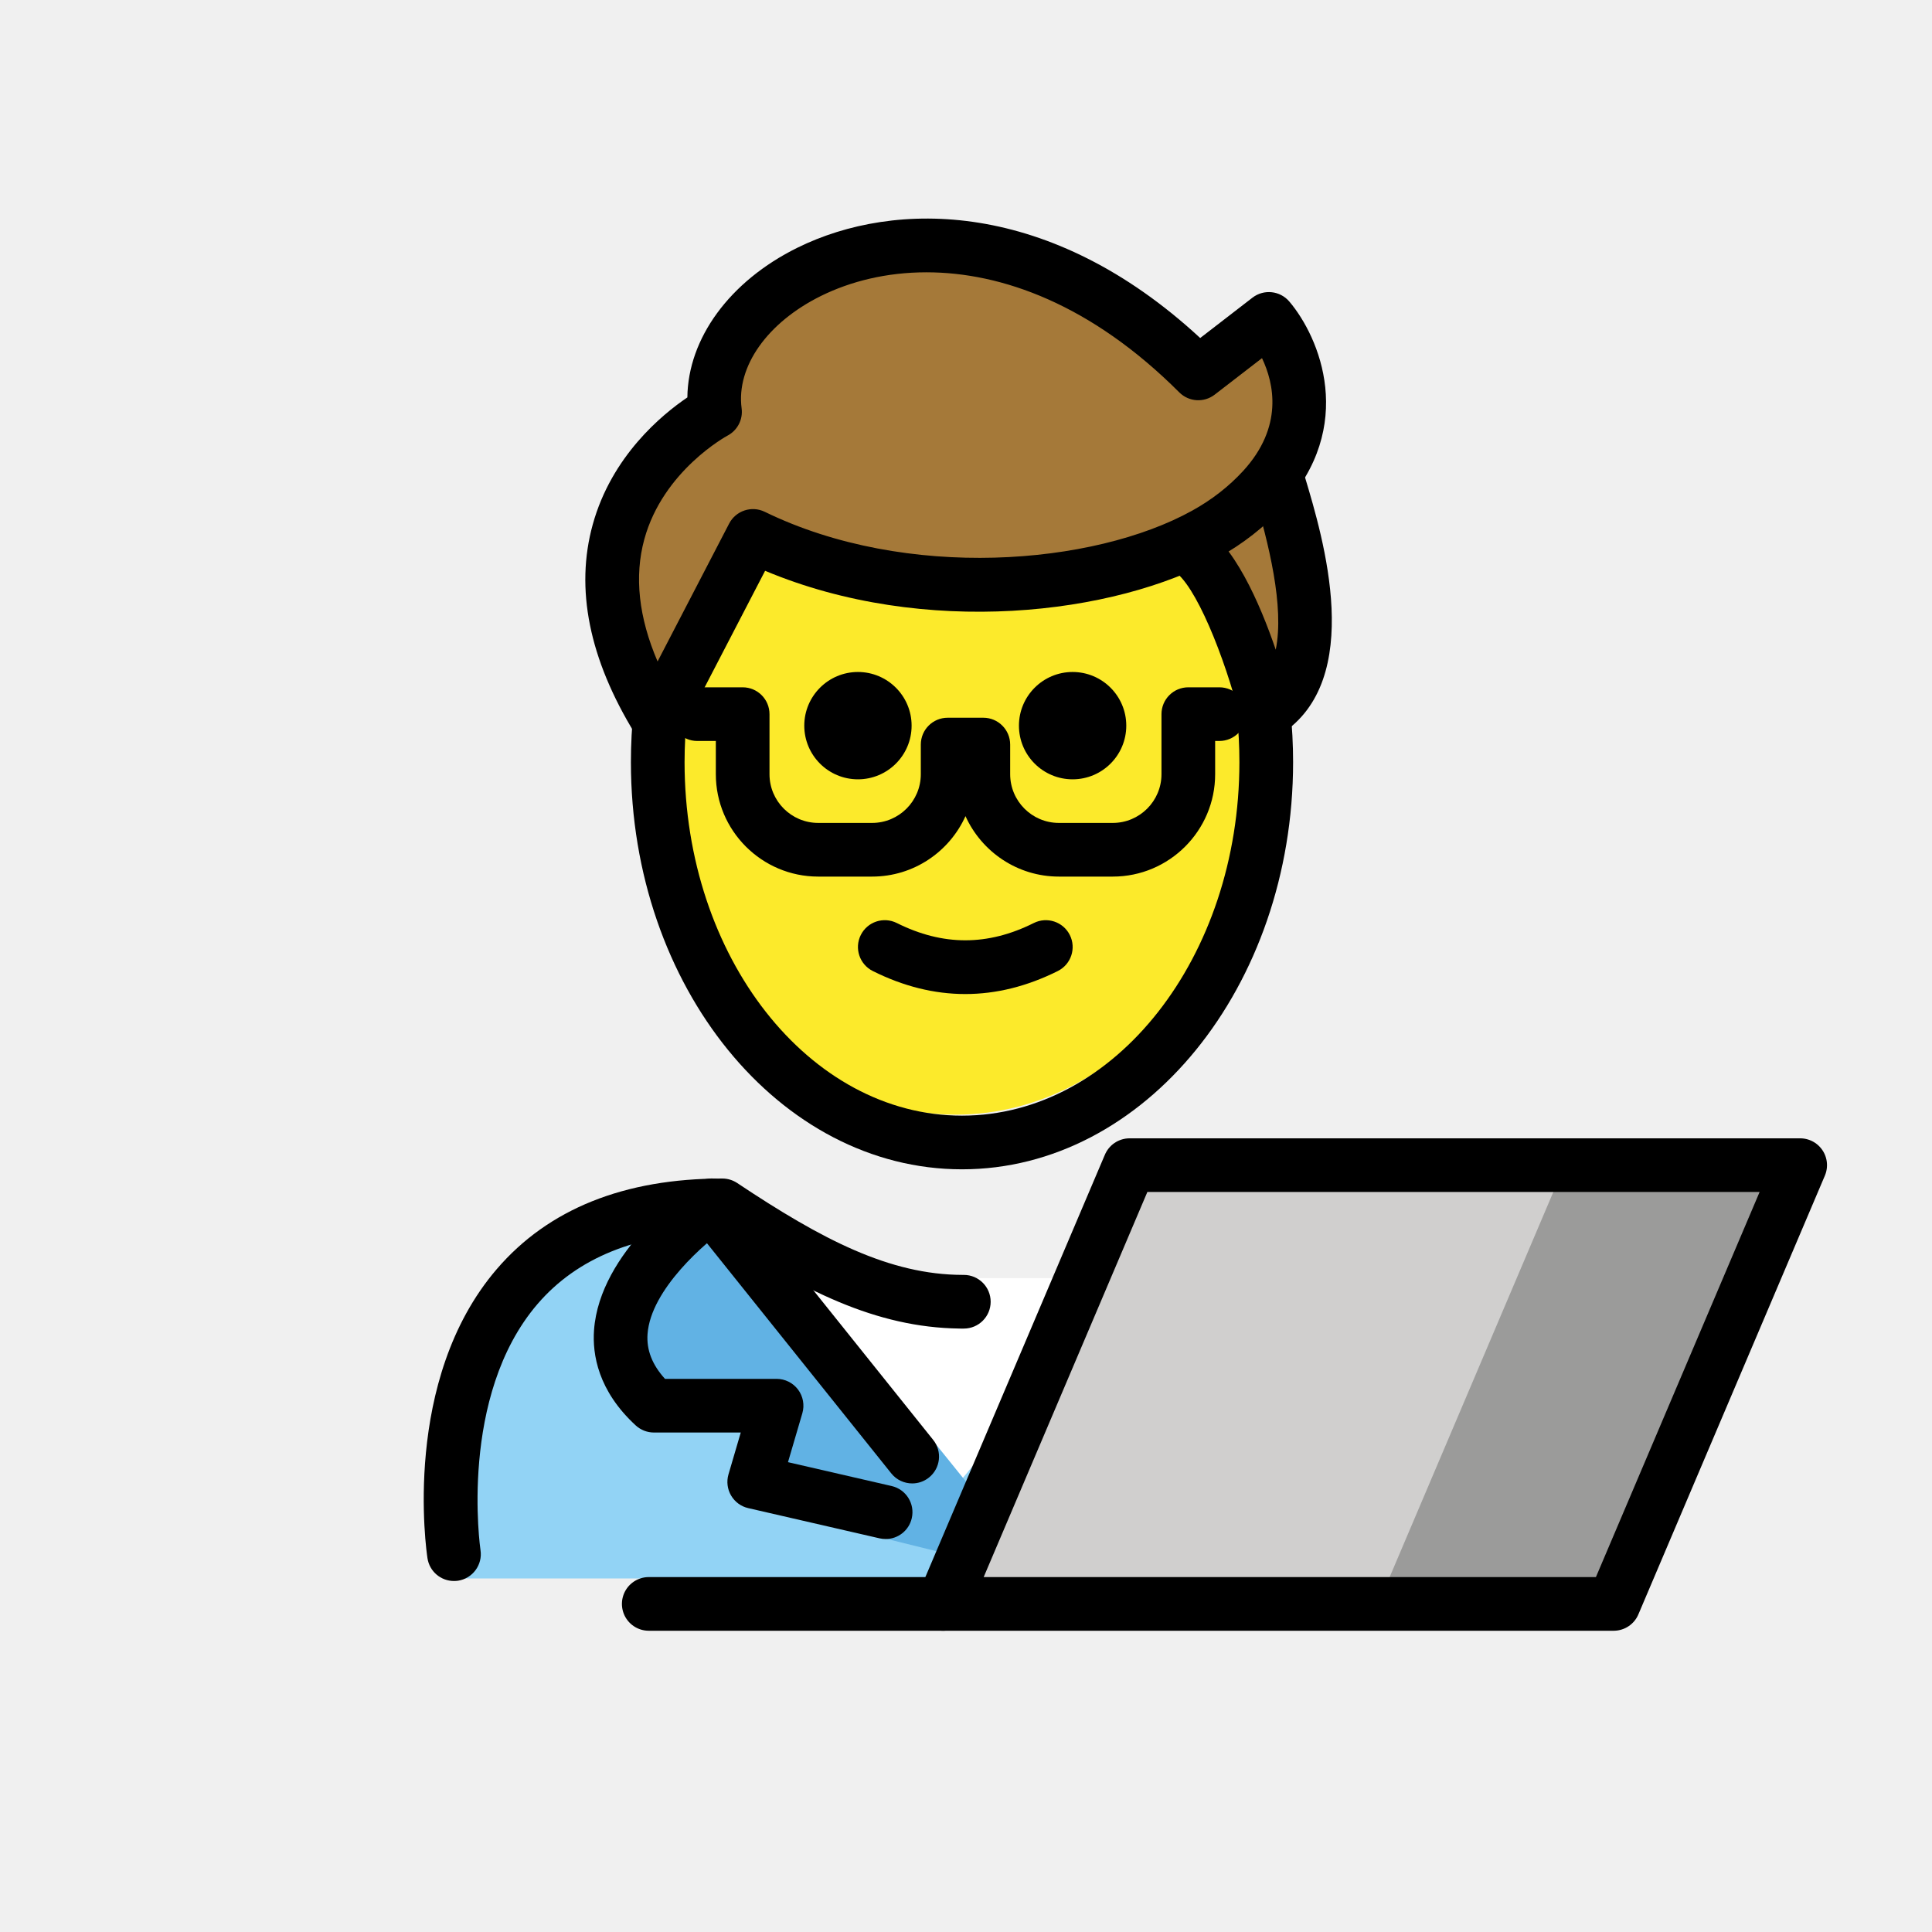
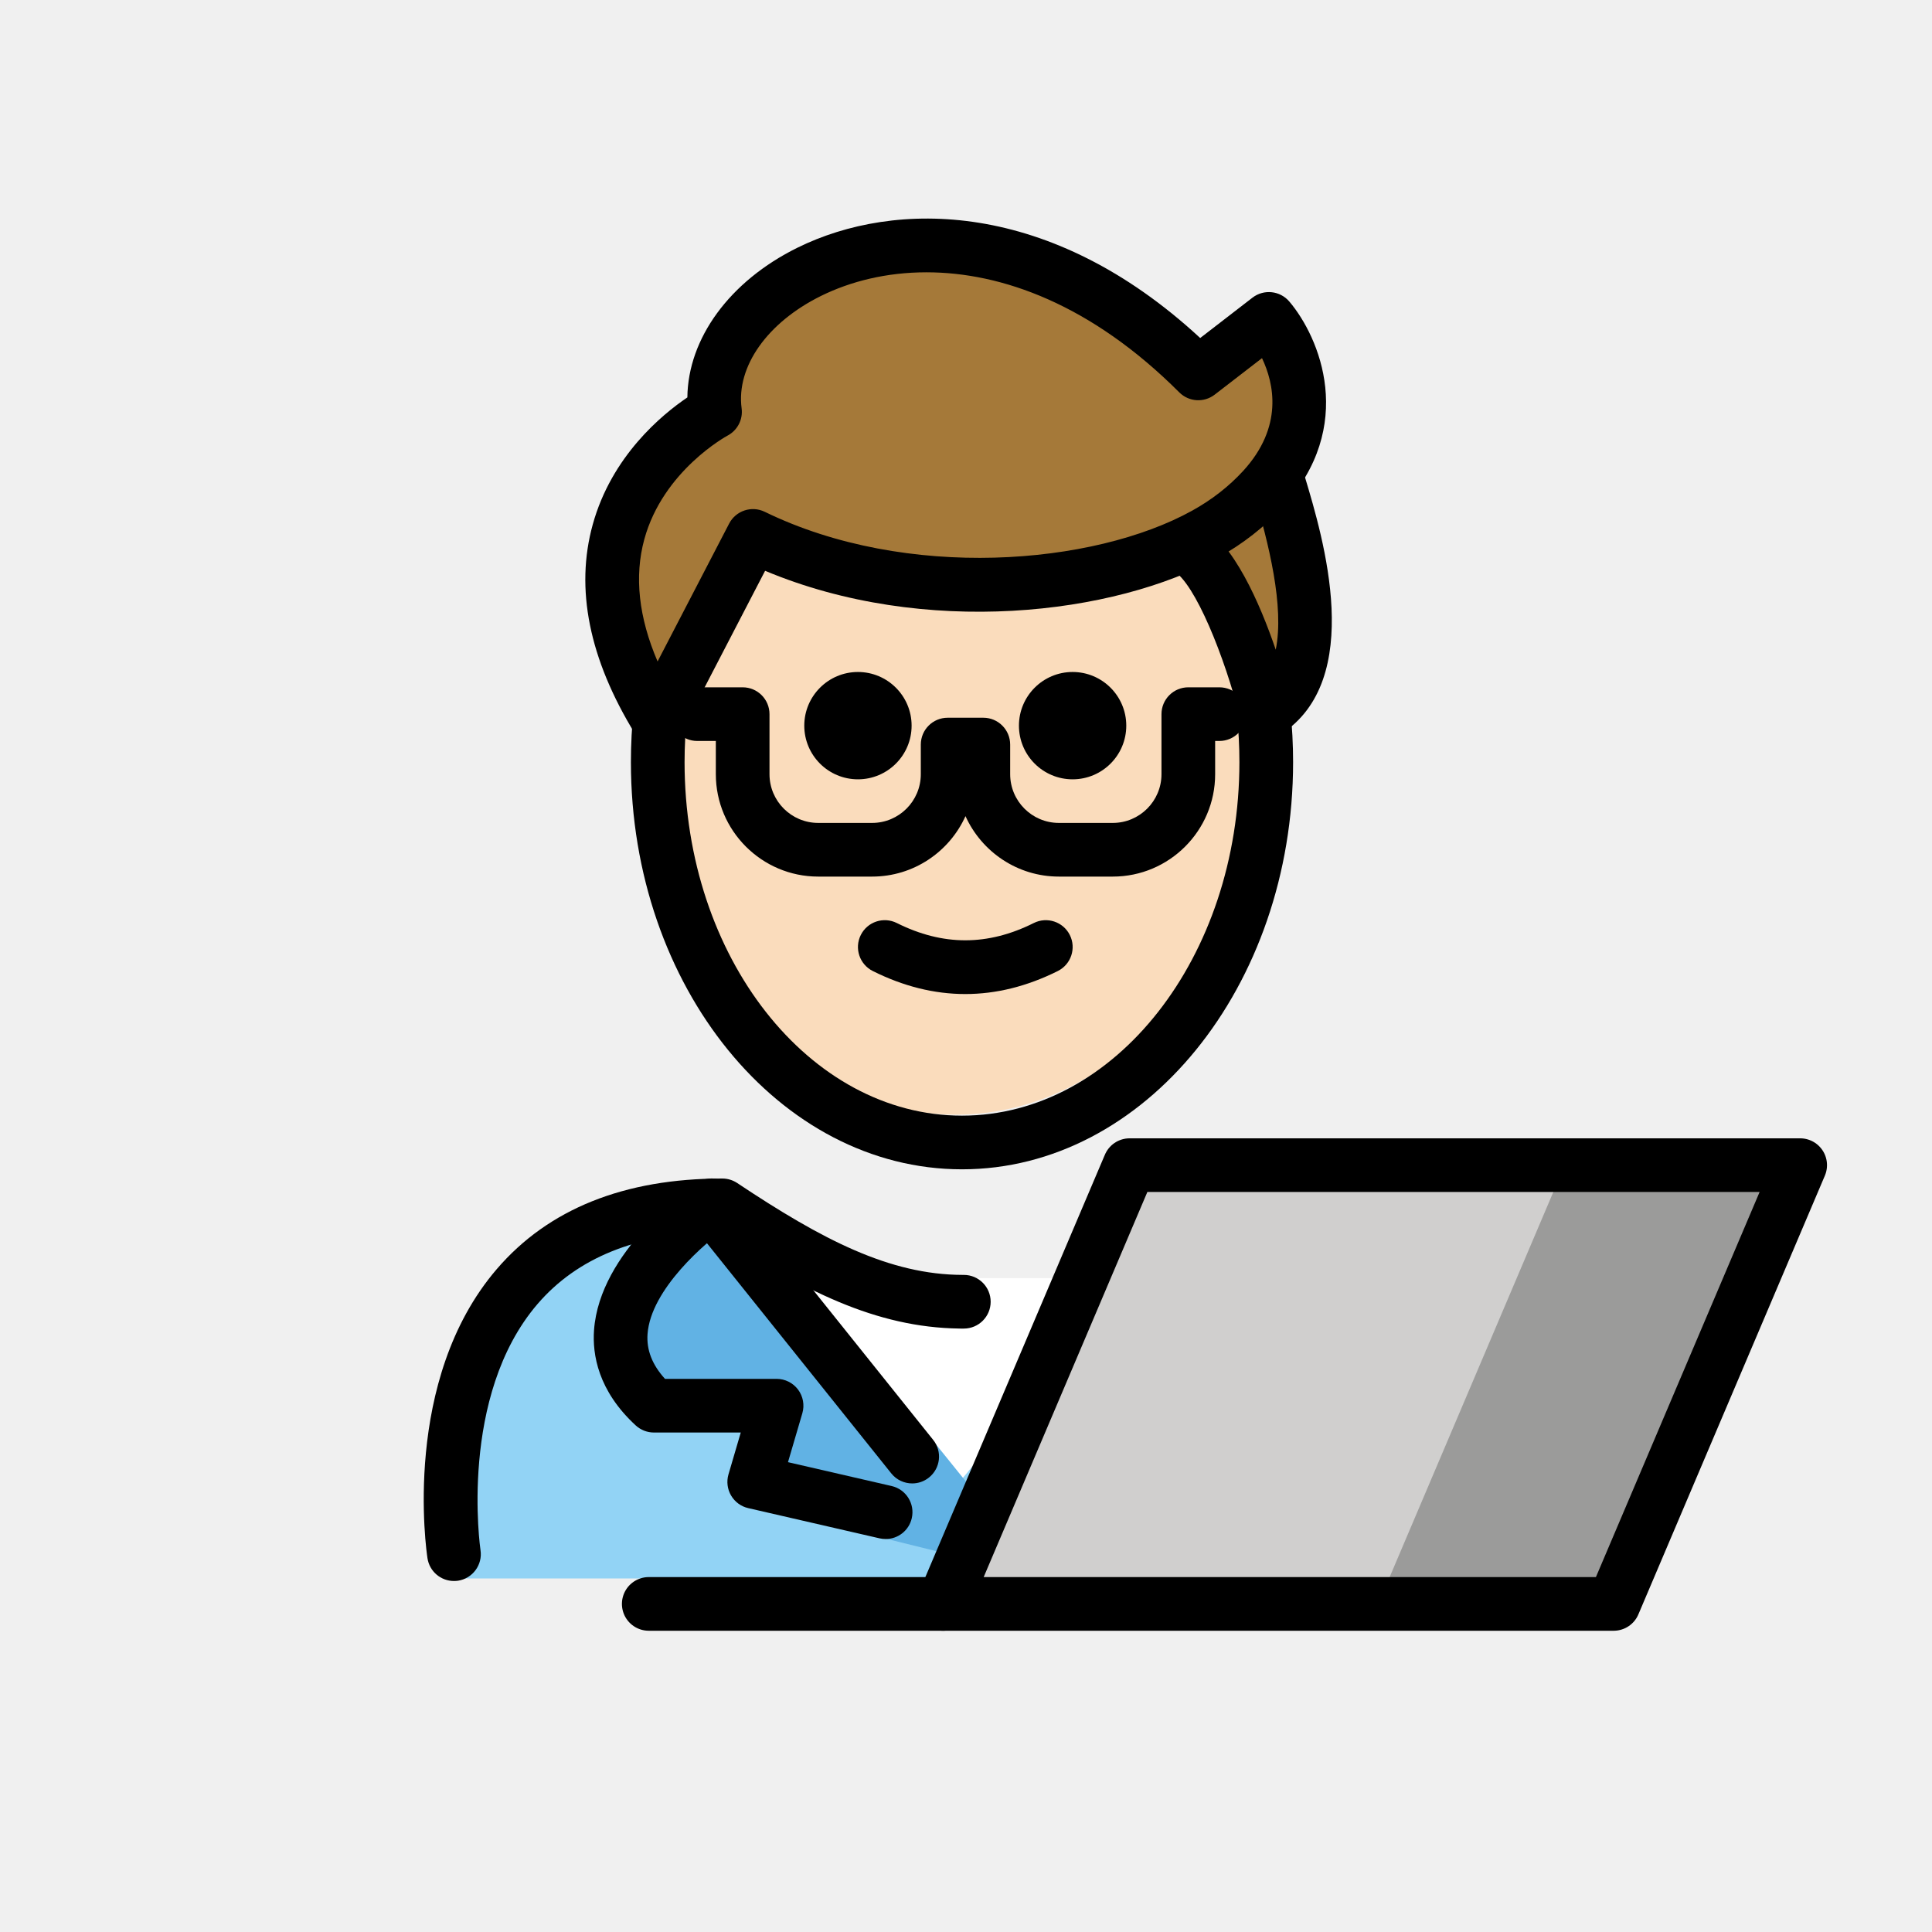
- <svg xmlns="http://www.w3.org/2000/svg" id="emoji" version="1.1" viewBox="0 0 72 72">
+ <svg xmlns="http://www.w3.org/2000/svg" id="emoji" viewBox="0 0 72 72" version="1.1">
  <g id="color">
    <path fill="#92D3F5" d="M17.283,58.824c0,0-2-13.5,10-13.5c3.192,2.128,5.926,3.598,9,3.592h-0.125 c3.074,0.006,4.708-2.164,7.9-4.292c15.57-0,11.5,14.2,11.5,14.2" />
-     <polygon fill="#FFF" points="35.537 55.498 32.298 51.566 29.059 47.634 35.537 47.634 42.015 47.634 38.776 51.566" />
+     <polygon fill="#FFFFFF" points="35.537,55.498 32.298,51.566 29.059,47.634 35.537,47.634 42.015,47.634 38.776,51.566" />
    <path fill="#61B2E4" d="M26.53,44.92c0,0-5.9,4.027-2.161,7.467h4.573l-0.834,3.742l7.892,1.952l0.29-2.506 l-8.361-10.364" />
-     <polygon fill="#D0CFCE" points="67.087 43.422 60.137 59.773 35.147 59.773 42.097 43.422" />
-     <polygon fill="#9B9B9A" points="67.303 43.422 60.353 59.773 60.133 59.773 51.363 59.773 58.313 43.422 67.083 43.422" />
+     <polygon fill="#D0CFCE" points="67.087,43.422 60.137,59.773 35.147,59.773 42.097,43.422" />
+     <polygon fill="#9B9B9A" points="67.303,43.422 60.353,59.773 60.133,59.773 51.363,59.773 58.313,43.422 67.083,43.422" />
  </g>
  <g id="hair">
-     <path fill="#A57939" d="M47.676,18.072c0.903,3.011,1.817,6.971-0.487,8.454c0,0-1.298-5.192-2.97-6.124" />
-     <path fill="#A57939" d="M28.062,19.972c5.51,2.685,12.775,2.195,16.858-0.07c0.807-0.447,1.528-1.003,2.142-1.672 c2.916-3.177,0.226-6.345,0.226-6.345l-2.631,2.03c-8.835-8.835-18.672-3.587-18.009,1.433 c0,0-6.945,3.623-2.135,11.463L28.062,19.972z" />
+     <path fill="#a57939" d="M47.676,18.072c0.903,3.011,1.817,6.971-0.487,8.454c0,0-1.298-5.192-2.97-6.124" />
+     <path fill="#a57939" d="M28.062,19.972c5.51,2.685,12.775,2.195,16.858-0.07c0.807-0.447,1.528-1.003,2.142-1.672 c2.916-3.177,0.226-6.345,0.226-6.345l-2.631,2.03c-8.835-8.835-18.672-3.587-18.009,1.433 c0,0-6.945,3.623-2.135,11.463L28.062,19.972z" />
  </g>
  <g id="skin">
-     <path fill="#FCEA2B" d="M44.919,19.902c-4.083,2.264-11.348,2.755-16.858,0.07l-3.55,6.84 c-0.071-0.116-0.131-0.228-0.197-0.342c-0.015,0.298-0.036,0.594-0.036,0.897c0,7.828,5.077,14.173,11.339,14.173 s11.339-6.346,11.339-14.173c0-2.81-0.663-5.423-1.791-7.626C45.08,19.792,45.006,19.855,44.919,19.902z" />
+     <path fill="#fadcbc" d="M44.919,19.902c-4.083,2.264-11.348,2.755-16.858,0.07l-3.55,6.84 c-0.071-0.116-0.131-0.228-0.197-0.342c-0.015,0.298-0.036,0.594-0.036,0.897c0,7.828,5.077,14.173,11.339,14.173 s11.339-6.346,11.339-14.173c0-2.81-0.663-5.423-1.791-7.626C45.08,19.792,45.006,19.855,44.919,19.902z" />
  </g>
+   <g id="skin-shadow" />
  <g id="line">
    <path d="M16.917,58.919c-0.484,0.001-0.91-0.352-0.986-0.847c-0.041-0.27-0.973-6.633,2.581-10.775 c1.923-2.241,4.751-3.377,8.407-3.377c0.197,0,0.391,0.059,0.555,0.168c3.163,2.108,5.676,3.418,8.405,3.424h0.04 c0.552,0,0.999,0.447,1,0.999c0.001,0.552-0.446,1-0.998,1.001c-0.001,0-0.001,0-0.002,0H35.916 c-0.011-0.001-0.025-0.001-0.038,0h-0.084c-0.015,0-0.03,0-0.045-0.001c-3.099-0.042-5.816-1.402-9.127-3.588 c-2.897,0.057-5.11,0.954-6.586,2.669c-2.956,3.437-2.138,9.12-2.129,9.178c0.083,0.545-0.292,1.055-0.838,1.139 C17.019,58.916,16.968,58.919,16.917,58.919z" />
    <path d="M33.996,55.283c-0.294,0-0.584-0.128-0.781-0.375l-7.265-9.071c-0.346-0.431-0.276-1.06,0.155-1.405 c0.433-0.349,1.062-0.275,1.405,0.155l7.265,9.071c0.346,0.431,0.276,1.061-0.155,1.405 C34.435,55.212,34.215,55.283,33.996,55.283z" />
    <path d="M33.007,57.355c-0.074,0-0.149-0.008-0.226-0.025l-4.897-1.127c-0.269-0.061-0.499-0.231-0.639-0.47 c-0.139-0.237-0.174-0.522-0.097-0.786l0.458-1.561h-3.237c-0.251,0-0.492-0.095-0.677-0.264 c-1.404-1.292-1.62-2.646-1.554-3.555c0.213-2.927,3.459-5.223,3.828-5.475c0.455-0.312,1.076-0.193,1.388,0.262 c0.311,0.455,0.195,1.077-0.26,1.39c-0.783,0.538-2.843,2.301-2.962,3.972c-0.042,0.592,0.171,1.141,0.65,1.67 h4.159c0.315,0,0.611,0.148,0.801,0.4c0.188,0.253,0.247,0.579,0.159,0.881l-0.535,1.824l3.863,0.889 c0.538,0.124,0.874,0.66,0.75,1.199C33.874,57.042,33.462,57.355,33.007,57.355z" />
-     <polygon fill="none" stroke="#000" stroke-linecap="round" stroke-linejoin="round" stroke-miterlimit="10" stroke-width="2" points="35.147 59.773 60.137 59.773 67.087 43.422 42.097 43.422" />
-     <line x1="24.177" x2="35.147" y1="59.773" y2="59.773" fill="none" stroke="#000" stroke-linecap="round" stroke-linejoin="round" stroke-miterlimit="10" stroke-width="2" />
+     <polygon fill="none" stroke="#000000" stroke-linecap="round" stroke-linejoin="round" stroke-miterlimit="10" stroke-width="2" points="35.147,59.773 60.137,59.773 67.087,43.422 42.097,43.422" />
+     <line x1="24.177" x2="35.147" y1="59.773" y2="59.773" fill="none" stroke="#000000" stroke-linecap="round" stroke-linejoin="round" stroke-miterlimit="10" stroke-width="2" />
    <path d="M41.973,27.043c0,1.105-0.896,2-2,2s-2-0.895-2-2c0-1.103,0.896-2,2-2S41.973,25.939,41.973,27.043" />
    <path d="M33.973,27.043c0,1.105-0.896,2-2,2s-2-0.895-2-2c0-1.103,0.896-2,2-2S33.973,25.939,33.973,27.043" />
    <path d="M35.973,37.045c-1.152,0-2.304-0.286-3.447-0.858c-0.494-0.247-0.694-0.848-0.447-1.342 c0.247-0.494,0.846-0.694,1.342-0.447c1.718,0.859,3.388,0.859,5.106,0c0.495-0.247,1.095-0.046,1.342,0.447 c0.247,0.494,0.047,1.095-0.447,1.342C38.276,36.759,37.125,37.045,35.973,37.045z" />
    <path d="M35.851,43.577c-6.804,0-12.339-6.807-12.339-15.173c0-0.667,0.035-1.335,0.104-1.984 c0.058-0.549,0.559-0.948,1.1-0.888c0.55,0.058,0.947,0.551,0.889,1.1c-0.061,0.58-0.093,1.176-0.093,1.772 c0,7.264,4.638,13.173,10.339,13.173c5.7,0,10.338-5.909,10.338-13.173c0-0.587-0.03-1.181-0.092-1.764 c-0.057-0.549,0.343-1.041,0.892-1.098c0.553-0.061,1.041,0.342,1.099,0.891c0.067,0.652,0.102,1.315,0.102,1.971 C48.188,36.77,42.653,43.577,35.851,43.577z" />
    <path d="M41.471,32.668h-2.008c-1.548,0-2.883-0.926-3.482-2.253c-0.598,1.327-1.933,2.253-3.48,2.253h-2.008 c-2.104,0-3.816-1.712-3.816-3.816v-1.238h-0.692c-0.553,0-1-0.448-1-1c0-0.552,0.447-1,1-1h1.692 c0.553,0,1,0.448,1,1v2.238c0,1.002,0.814,1.816,1.816,1.816h2.008c1.001,0,1.815-0.815,1.815-1.816v-1.104 c0-0.552,0.447-1,1-1h1.33c0.553,0,1,0.448,1,1v1.104c0,1.002,0.814,1.816,1.816,1.816h2.008 c1.001,0,1.815-0.815,1.815-1.816v-2.238c0-0.552,0.447-1,1-1h1.157c0.553,0,1,0.448,1,1c0,0.552-0.447,1-1,1h-0.157 v1.238C45.286,30.956,43.574,32.668,41.471,32.668z" />
    <path d="M47.188,27.526c-0.124,0-0.249-0.024-0.368-0.07c-0.3-0.119-0.523-0.374-0.602-0.687 c-0.575-2.296-1.69-5.049-2.486-5.493c-0.482-0.269-0.655-0.878-0.386-1.36 c0.269-0.482,0.877-0.657,1.36-0.387c1.265,0.705,2.242,2.942,2.837,4.683c0.328-1.605-0.265-3.981-0.826-5.853 c-0.158-0.529,0.142-1.087,0.671-1.245c0.53-0.158,1.087,0.142,1.245,0.671c0.677,2.257,2.263,7.543-0.904,9.582 C47.566,27.472,47.378,27.526,47.188,27.526z" />
    <path d="M24.512,27.812c-0.347,0-0.67-0.18-0.853-0.477c-1.703-2.777-2.232-5.397-1.569-7.789 c0.704-2.547,2.574-4.091,3.526-4.735c0.023-2.194,1.57-4.33,4.101-5.579 c3.641-1.796,9.43-1.8,15.011,3.365l1.948-1.504c0.425-0.327,1.029-0.261,1.374,0.145 c1.127,1.328,2.526,4.641-0.251,7.668c-0.675,0.733-1.48,1.362-2.394,1.87 c-3.88,2.152-10.966,2.981-16.892,0.496l-3.113,6c-0.166,0.32-0.491,0.526-0.852,0.539 C24.535,27.812,24.523,27.812,24.512,27.812z M34.526,10.148c-1.49,0-2.828,0.338-3.925,0.878 c-2.005,0.99-3.168,2.635-2.963,4.192c0.056,0.416-0.156,0.823-0.528,1.018 c-0.021,0.011-2.4,1.301-3.099,3.864c-0.377,1.382-0.21,2.907,0.495,4.551l2.667-5.139 c0.25-0.48,0.835-0.676,1.326-0.439c5.279,2.574,12.249,1.998,15.934-0.045c0.728-0.403,1.363-0.899,1.892-1.474 c1.516-1.652,1.151-3.272,0.706-4.207l-1.764,1.361c-0.399,0.306-0.961,0.271-1.318-0.085 C40.668,11.341,37.328,10.148,34.526,10.148z" />
  </g>
</svg>
